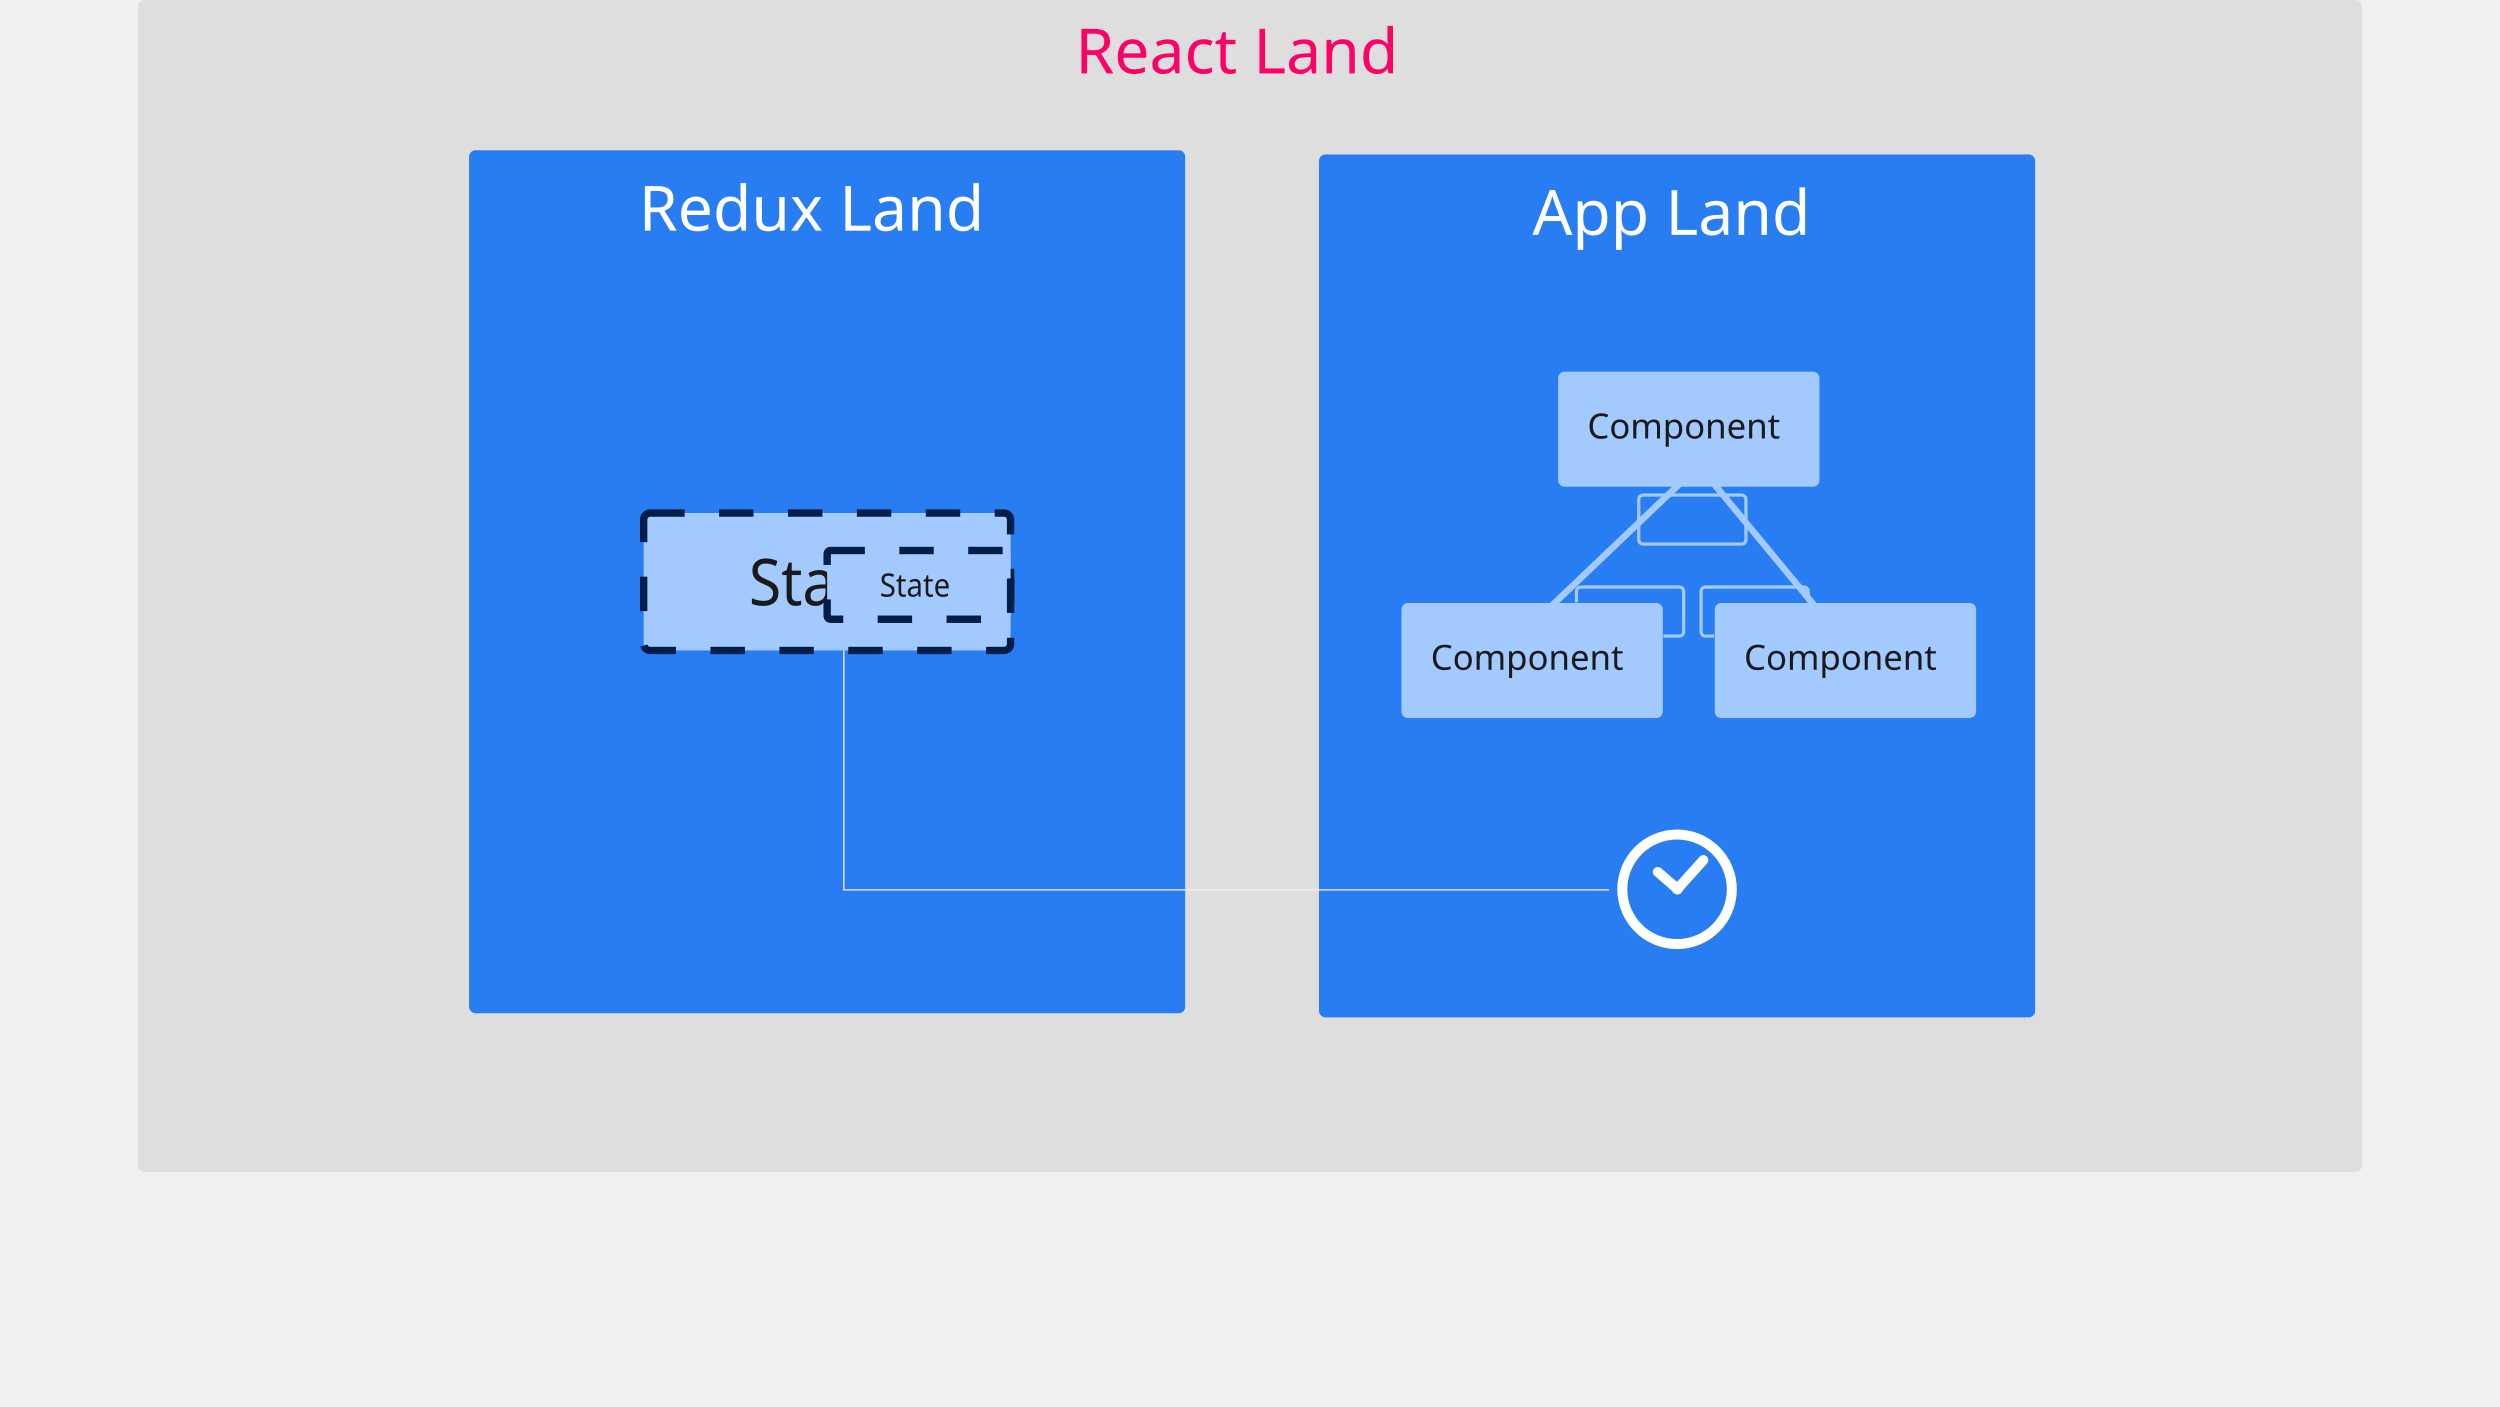
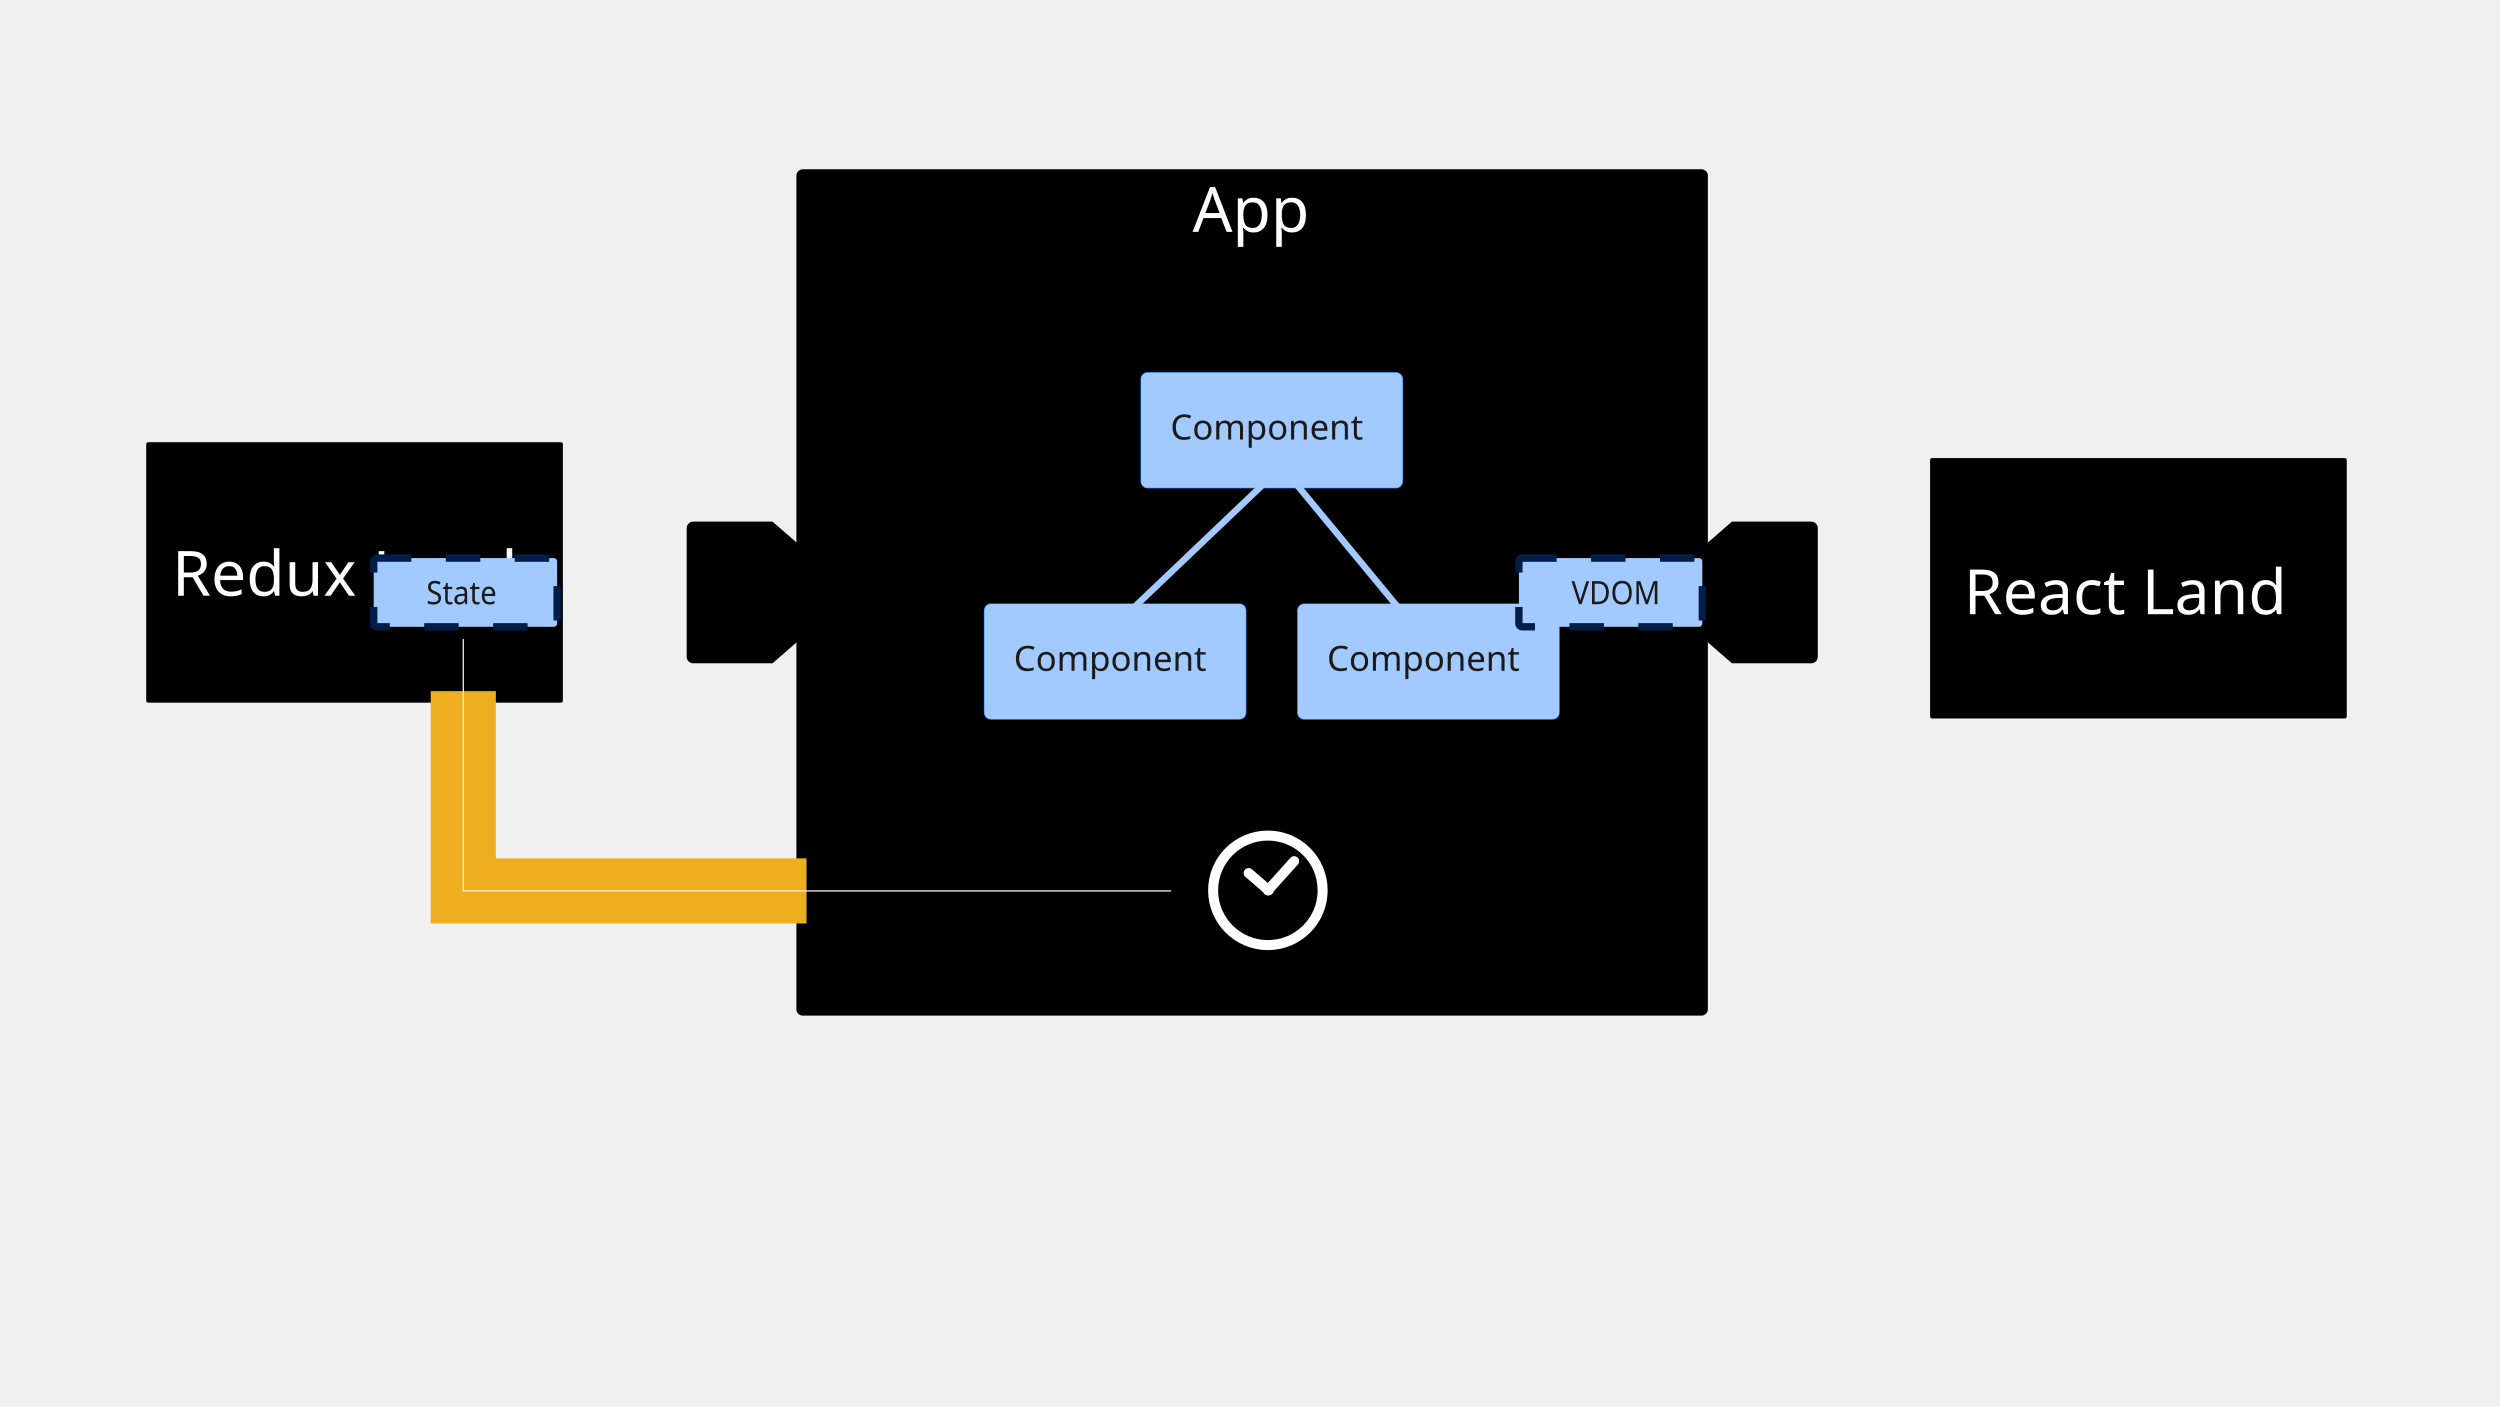
- <svg xmlns="http://www.w3.org/2000/svg" xmlns:xlink="http://www.w3.org/1999/xlink" width="1920" height="1080" viewBox="0 0 508 285.75" id="svg8">
-   <defs id="defs5176">
-     <linearGradient id="linearGradient6935">
-       <stop offset="0" id="stop6931" stop-color="#ff7f2a" />
-       <stop offset="1" id="stop6933" stop-color="#a3caff" />
-     </linearGradient>
-     <linearGradient xlink:href="#linearGradient6935" id="linearGradient6937" x1="294.039" y1="165.38" x2="293.801" y2="70.759" gradientUnits="userSpaceOnUse" />
-     <linearGradient xlink:href="#linearGradient6935" id="linearGradient6940" gradientUnits="userSpaceOnUse" x1="294.039" y1="165.38" x2="293.801" y2="70.759" gradientTransform="translate(-3.104 2.953) scale(.9972)" />
-   </defs>
-   <style id="style4586">.appland{stroke-width:1;fill:#287df2;fill-opacity:1}.fwland{stroke-opacity:1;fill-opacity:1;stroke:none;fill:#dedede}.component{stroke-dasharray:7,7;stroke-dashoffset:0;stroke-width:1.5;stroke-linecap:butt;stroke:#001e47;fill:#a3caff}</style>
-   <rect class="fwland" ry="1.323" x="28.046" height="238.125" width="451.908" id="rect4921" fill="#dedede" stroke-width="1.323" />
-   <text word-spacing="0" letter-spacing="0" font-size="10.583" font-weight="400" style="line-height:6.615px" x="218.52" y="14.915" id="text4925" font-family="sans-serif" fill="#f06" stroke-width=".265">
-     <tspan font-size="12.7" id="tspan4923" x="218.52" y="14.915">React Land</tspan>
+ <svg xmlns="http://www.w3.org/2000/svg" width="1920" height="1080" viewBox="0 0 508 285.75" id="svg8">
+   <rect class="appland" ry="1.298" id="rect4666" width="185.208" height="171.979" x="161.828" y="34.396" />
+   <text style="line-height:6.615px" x="242.328" y="47.117" id="text4915" font-weight="400" font-size="10.583" letter-spacing="0" word-spacing="0" font-family="sans-serif" stroke-width=".265">
+     <tspan id="tspan4913" x="242.328" y="47.117" font-size="12.7" fill="#fff">App</tspan>
  </text>
-   <rect class="appland" ry="1.323" y="30.532" x="95.313" height="175.357" width="145.521" id="rect4927" fill="#287df2" />
-   <rect id="rect4929" width="145.521" height="175.357" x="268.018" y="31.384" ry="1.323" class="appland" fill="#287df2" />
-   <text word-spacing="0" letter-spacing="0" font-size="10.583" font-weight="400" style="line-height:6.615px" x="129.807" y="46.872" id="text4943" font-family="sans-serif" fill="#fff" stroke-width=".265">
-     <tspan font-size="12.7" id="tspan4941" x="129.807" y="46.872">Redux Land</tspan>
-   </text>
-   <text word-spacing="0" letter-spacing="0" font-size="10.583" font-weight="400" style="line-height:6.615px" x="311.391" y="47.724" id="text4947" font-family="sans-serif" fill="#fff" stroke-width=".265">
-     <tspan font-size="12.7" id="tspan4945" x="311.391" y="47.724">App Land</tspan>
-   </text>
-   <circle id="circle4499" cx="340.779" cy="180.706" r="11.129" fill="none" stroke="#fff" stroke-width="2.036" stroke-linecap="round" paint-order="stroke fill markers" />
-   <path id="path4501" d="M340.779 180.708l5.344-5.933" class="time-min" fill="none" stroke="#fff" stroke-width="2.036" stroke-linecap="round" />
-   <path id="path4503" d="M340.95 180.708l-4.074-3.512" class="time-hour" fill="none" stroke="#fff" stroke-width="2.036" stroke-linecap="round" />
-   <g id="g7123" class="hidden output" fill="#287df2" stroke="#a3caff">
-     <g id="g6384" transform="matrix(.3977 0 0 .3977 234.664 59.65)" stroke-width="3.326">
-       <rect id="rect6378" width="53.111" height="23.382" x="216.259" y="150.792" ry="1.325" stroke-linecap="round" stroke-linejoin="round" paint-order="stroke fill markers" />
-     </g>
-     <g transform="matrix(.3977 0 0 .3977 259.981 59.65)" id="g6392" stroke-width="3.326">
-       <rect ry="1.325" y="150.792" x="216.259" height="23.382" width="53.111" id="rect6386" stroke-linecap="round" stroke-linejoin="round" paint-order="stroke fill markers" />
-     </g>
-     <rect ry=".527" y="100.926" x="333.327" height="9.299" width="21.122" id="rect6394" stroke-width="1.323" stroke-linecap="round" stroke-linejoin="round" paint-order="stroke fill markers" />
-   </g>
-   <g transform="translate(68.515 -28.268)" id="g6320">
+   <path d="M346.547 130.097l5.388 4.684h16.112a1.32 1.32 0 0 0 1.323-1.323v-26.145a1.32 1.32 0 0 0-1.323-1.323h-16.112l-5.387 4.684z" id="rect7706" class="appland" />
+   <circle id="circle4499" cx="257.633" cy="180.918" r="11.129" fill="none" stroke="#fff" stroke-width="2.036" stroke-linecap="round" paint-order="stroke fill markers" />
+   <path id="path4501" d="M257.633 180.92l5.344-5.933" class="time-min" fill="none" stroke="#fff" stroke-width="2.036" stroke-linecap="round" />
+   <path id="path4503" d="M257.804 180.92l-4.074-3.512" class="time-hour" fill="none" stroke="#fff" stroke-width="2.036" stroke-linecap="round" />
+   <g transform="translate(-16.219 -28.056)" id="g6320">
    <rect ry="1.325" y="150.792" x="216.259" height="23.382" width="53.111" id="rect6314" fill="#a3caff" stroke="#287df2" stroke-width=".256" stroke-linecap="round" stroke-linejoin="round" paint-order="stroke fill markers" />
-     <text id="text6318" y="164.367" x="222.211" style="line-height:6.615px" font-weight="400" font-size="7.056" font-family="sans-serif" letter-spacing="0" word-spacing="0" stroke-width=".265">
+     <text id="text6318" y="164.367" x="222.211" style="line-height:6.615px" font-weight="400" font-size="7.056" letter-spacing="0" word-spacing="0" font-family="sans-serif" stroke-width=".265">
      <tspan y="164.367" x="222.211" id="tspan6316" fill="#1a1a1a">Component</tspan>
    </text>
  </g>
-   <g id="g6328" transform="translate(132.175 -28.268)">
+   <g id="g6328" transform="translate(47.441 -28.056)">
    <rect id="rect6322" width="53.111" height="23.382" x="216.259" y="150.792" ry="1.325" fill="#a3caff" stroke="#287df2" stroke-width=".256" stroke-linecap="round" stroke-linejoin="round" paint-order="stroke fill markers" />
-     <text style="line-height:6.615px" x="222.211" y="164.367" id="text6326" font-weight="400" font-size="7.056" font-family="sans-serif" letter-spacing="0" word-spacing="0" stroke-width=".265">
+     <text style="line-height:6.615px" x="222.211" y="164.367" id="text6326" font-weight="400" font-size="7.056" letter-spacing="0" word-spacing="0" font-family="sans-serif" stroke-width=".265">
      <tspan id="tspan6324" x="222.211" y="164.367" fill="#1a1a1a">Component</tspan>
    </text>
  </g>
-   <g id="g6304" transform="translate(100.345 -75.27)">
+   <g id="g6304" transform="translate(15.611 -75.058)">
    <rect id="rect6298" width="53.111" height="23.382" x="216.259" y="150.792" ry="1.325" fill="#a3caff" stroke="#287df2" stroke-width=".256" stroke-linecap="round" stroke-linejoin="round" paint-order="stroke fill markers" />
-     <text style="line-height:6.615px" x="222.211" y="164.367" id="text6302" font-weight="400" font-size="7.056" font-family="sans-serif" letter-spacing="0" word-spacing="0" stroke-width=".265">
+     <text style="line-height:6.615px" x="222.211" y="164.367" id="text6302" font-weight="400" font-size="7.056" letter-spacing="0" word-spacing="0" font-family="sans-serif" stroke-width=".265">
      <tspan id="tspan6300" x="222.211" y="164.367" fill="#1a1a1a">Component</tspan>
    </text>
  </g>
-   <path d="M341.709 97.926l-27.192 25.912" id="path6431" fill="none" fill-rule="evenodd" stroke="#a3caff" stroke-width="1.323" />
-   <path d="M347.147 96.966l24.313 29.43" id="path6433" fill="none" fill-rule="evenodd" stroke="#a3caff" stroke-width="1.323" />
-   <path d="M326.937 180.823H171.466v-51.184" id="path7095" class="stream" fill="none" fill-rule="evenodd" stroke="#ffe9e9" stroke-width=".265" />
-   <g id="g7709" transform="translate(0 -12.102)">
-     <rect class="component" y="116.35" x="130.795" height="27.926" width="74.557" id="rect7703" ry="1.323" fill="#a3caff" stroke="#001e47" stroke-width="1.5" stroke-dasharray="7,7" />
-     <text word-spacing="0" letter-spacing="0" font-size="7.344" font-weight="400" transform="scale(.9531 1.04922)" id="text7707" y="128.764" x="159.664" style="line-height:4.59px" font-family="sans-serif" fill="#1a1a1a" stroke-width=".403">
-       <tspan font-size="12.538" id="tspan7705" y="128.764" x="159.664">State</tspan>
+   <path d="M256.975 98.138l-27.192 25.912" id="path6431" fill="none" fill-rule="evenodd" stroke="#a3caff" stroke-width="1.323" />
+   <path d="M262.413 97.178l24.313 29.43" id="path6433" fill="none" fill-rule="evenodd" stroke="#a3caff" stroke-width="1.323" />
+   <rect y="93.081" x="392.196" height="52.917" width="84.667" id="rect5875" ry=".399" class="appland" stroke-width=".375" />
+   <text word-spacing="0" letter-spacing="0" font-size="10.583" font-weight="400" id="text5879" y="124.803" x="399.05" style="line-height:6.615px" font-family="sans-serif" stroke-width=".265">
+     <tspan font-size="12.7" y="124.803" x="399.05" id="tspan5877" fill="#fff">React Land</tspan>
+   </text>
+   <g id="g8134" class="hidden output">
+     <rect class="component" y="113.405" x="308.642" height="13.961" width="37.273" id="rect7460" ry=".661" fill="#a3caff" stroke="#001e47" stroke-width="1.5" stroke-dasharray="7,7" />
+     <text word-spacing="0" letter-spacing="0" font-size="3.671" font-weight="400" transform="scale(.9531 1.0492)" id="text7464" y="117.021" x="335.047" style="line-height:2.295px" font-family="sans-serif" fill="#1a1a1a" stroke-width=".201">
+       <tspan font-size="6.268" id="tspan7462" y="117.021" x="335.047">VDOM</tspan>
    </text>
  </g>
-   <g id="g7111" class="hidden state">
-     <rect ry=".661" id="rect7097" width="37.273" height="13.961" x="168.079" y="111.863" class="component" fill="#a3caff" stroke="#001e47" stroke-width=".75" stroke-dasharray="3.499,3.499" />
-     <text style="line-height:2.295px" x="187.566" y="115.551" id="text7101" transform="scale(.9531 1.04921)" font-weight="400" font-size="3.671" letter-spacing="0" word-spacing="0" font-family="sans-serif" fill="#1a1a1a" stroke-width=".201">
-       <tspan x="187.566" y="115.551" id="tspan7099" font-size="6.268">State</tspan>
+   <rect class="appland" ry=".399" id="rect8096" width="84.667" height="52.917" x="29.711" y="89.861" stroke-width=".375" />
+   <text style="line-height:6.615px" x="34.976" y="121.054" id="text8100" font-weight="400" font-size="10.583" letter-spacing="0" word-spacing="0" font-family="sans-serif" stroke-width=".265">
+     <tspan id="tspan8098" x="34.976" y="121.054" font-size="12.7" fill="#fff">Redux Land</tspan>
+   </text>
+   <path class="appland" id="path8126" d="M162.357 130.097l-5.388 4.684h-16.112a1.32 1.32 0 0 1-1.323-1.323v-26.145a1.32 1.32 0 0 1 1.323-1.323h16.112l5.387 4.684z" />
+   <g id="g8144" class="hidden state">
+     <rect ry=".661" id="rect7097" width="37.273" height="13.961" x="75.937" y="113.405" class="component" fill="#a3caff" stroke="#001e47" stroke-width="1.5" stroke-dasharray="7,7" />
+     <text style="line-height:2.295px" x="90.89" y="117.021" id="text7101" transform="scale(.9531 1.0492)" font-weight="400" font-size="3.671" letter-spacing="0" word-spacing="0" font-family="sans-serif" fill="#1a1a1a" stroke-width=".201">
+       <tspan x="90.89" y="117.021" id="tspan7099" font-size="6.268">State</tspan>
    </text>
  </g>
+   <path id="path8136" d="M163.887 181.035H94.14v-40.6" fill="none" fill-rule="evenodd" stroke="#edaf1f" stroke-width="13.229" />
+   <path d="M237.97 181.035H94.14v-51.184" id="path7095" class="stream" fill="none" fill-rule="evenodd" stroke="#ffe9e9" stroke-width=".265" />
</svg>
